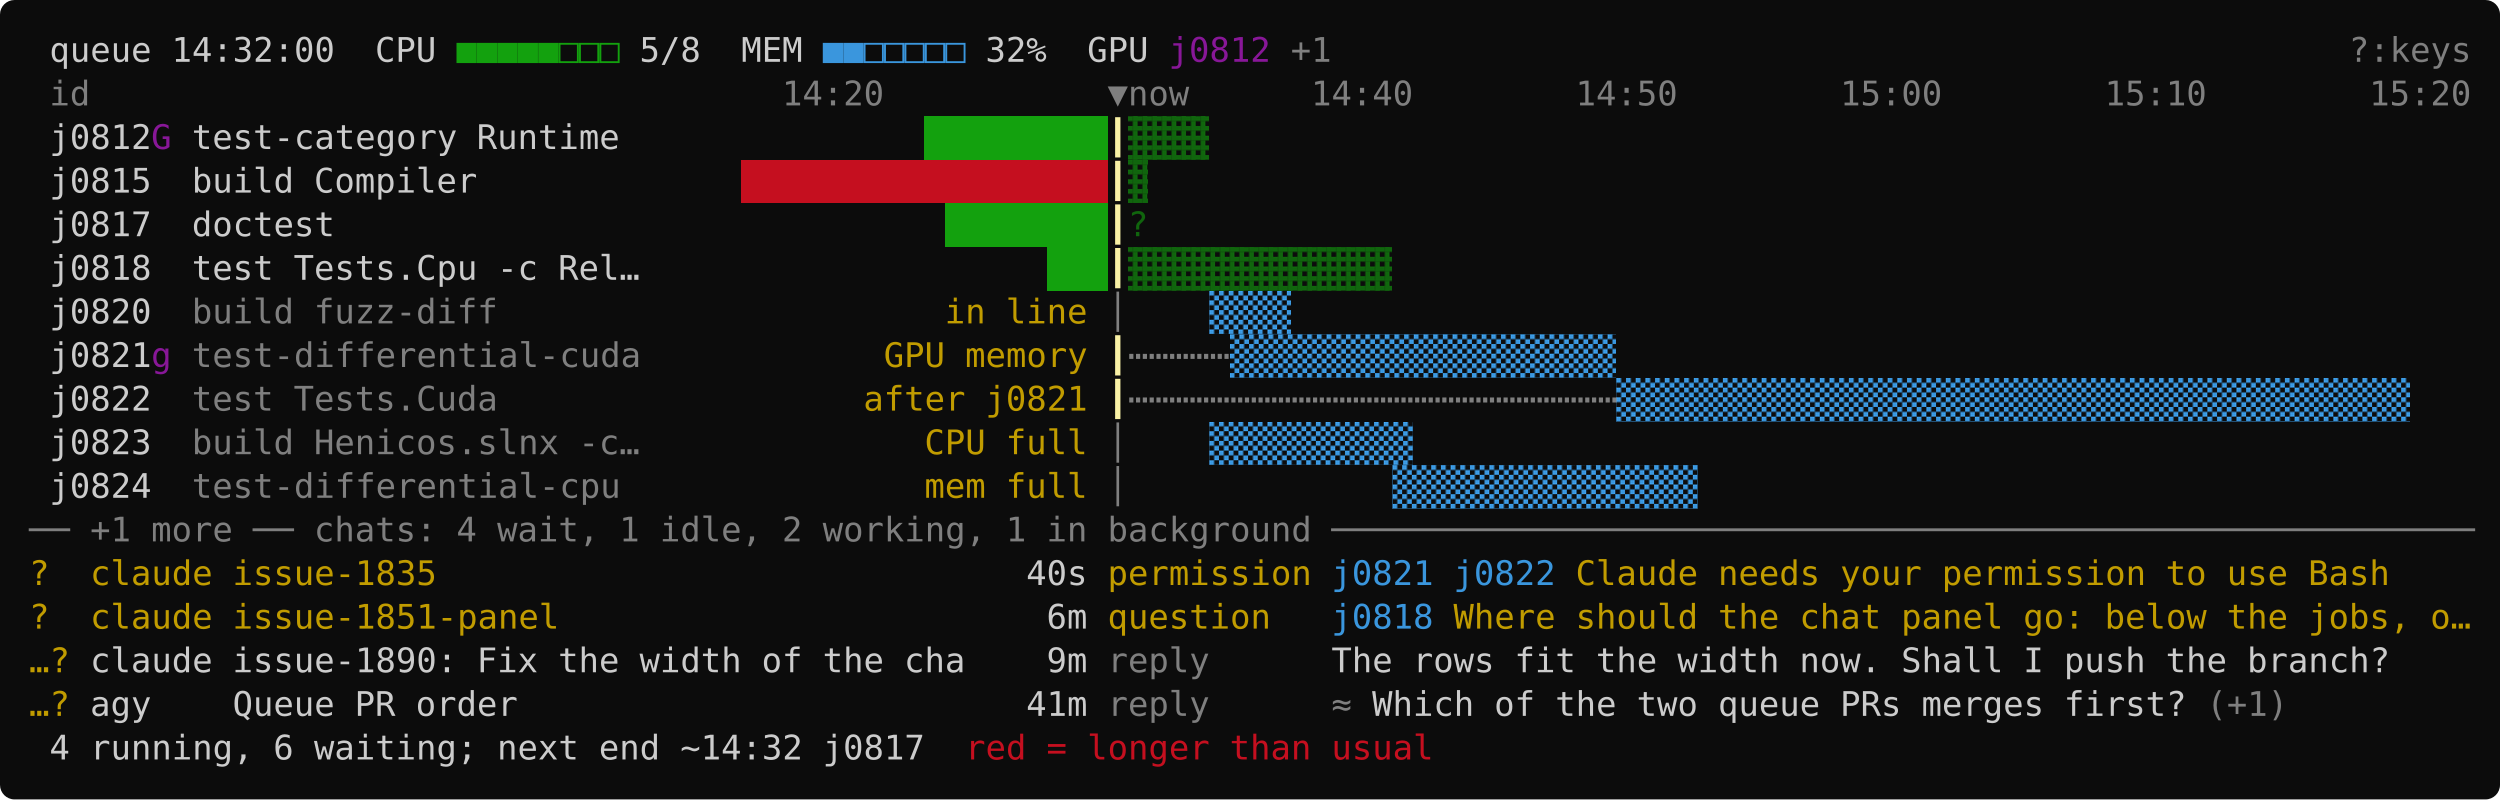
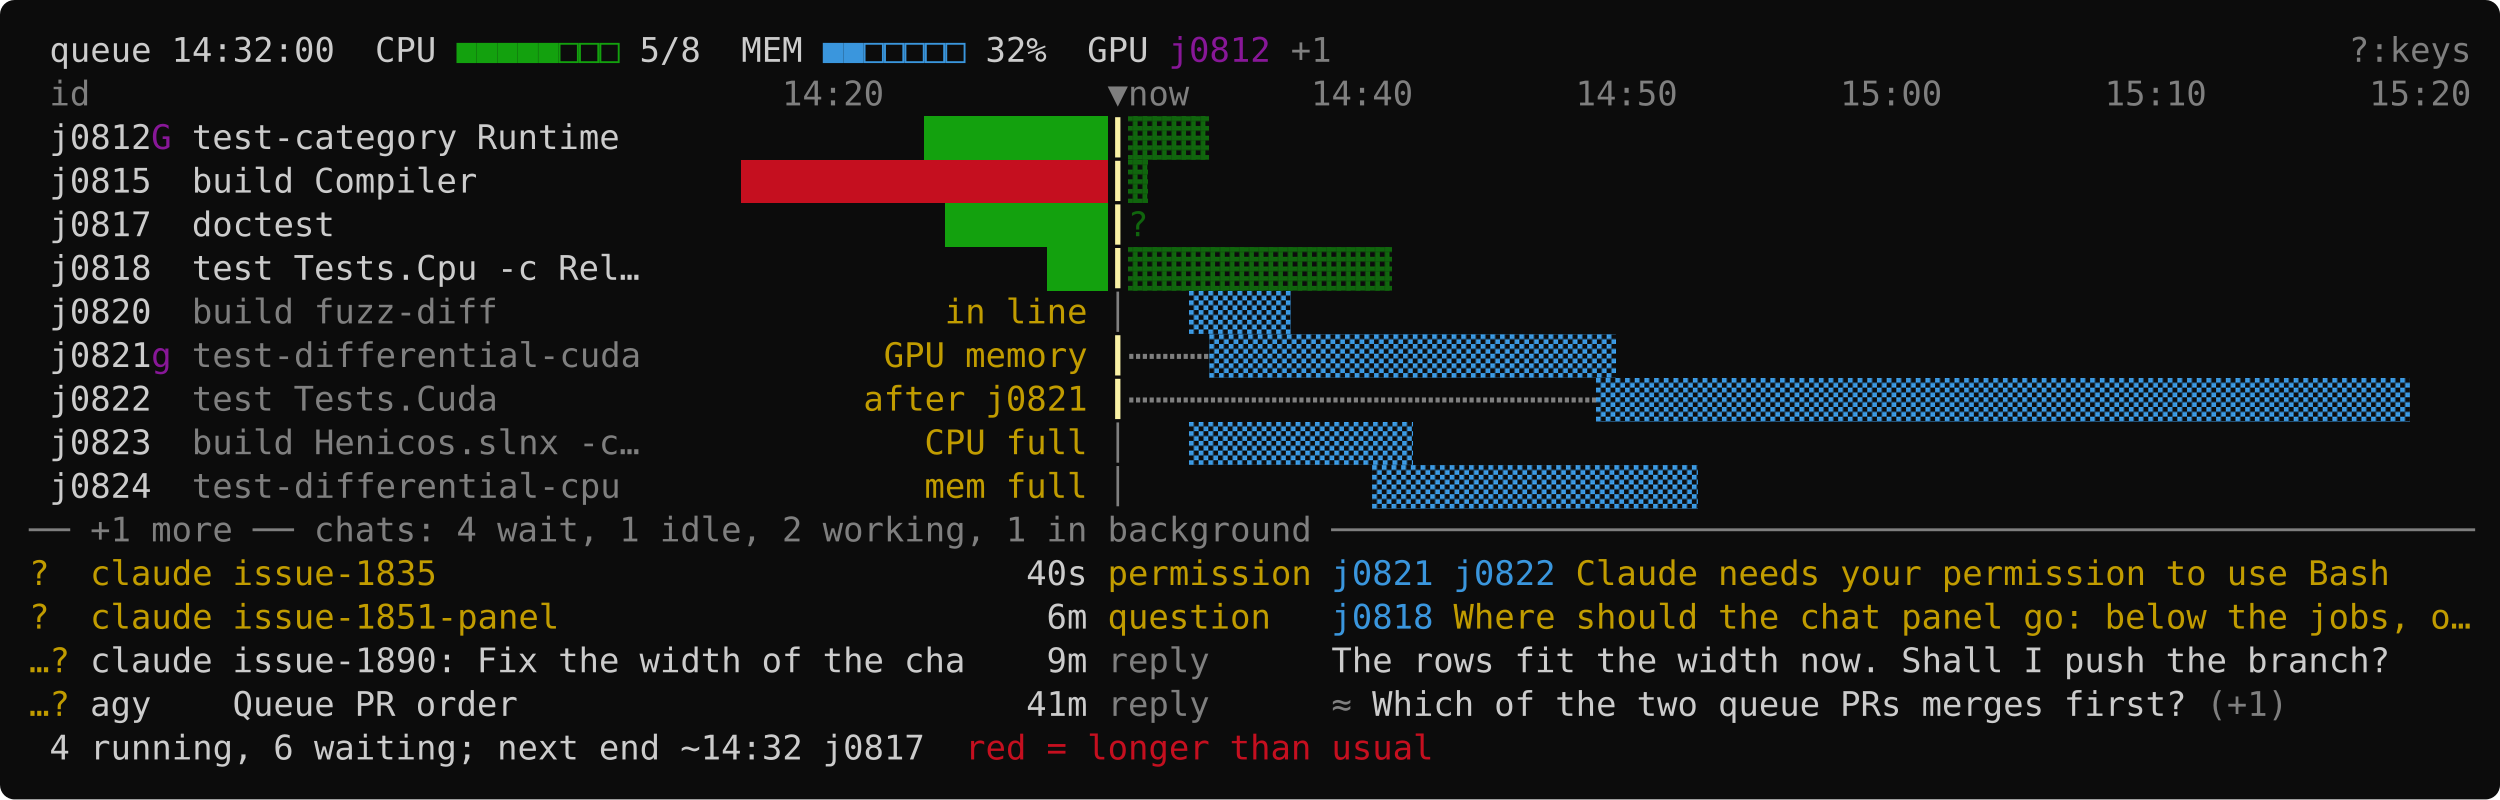
<svg xmlns="http://www.w3.org/2000/svg" width="1032" height="330" viewBox="0 0 1032 330">
  <defs>
    <pattern id="shade0" x="465.6" y="48" width="4" height="4" patternUnits="userSpaceOnUse" fill="#13a10e" fill-opacity="0.6">
      <rect x="0" y="0" width="2" height="2" />
      <rect x="2" y="2" width="2" height="2" />
      <rect x="2" y="0" width="2" height="2" />
    </pattern>
    <pattern id="shade1" x="465.6" y="66" width="4" height="4" patternUnits="userSpaceOnUse" fill="#13a10e" fill-opacity="0.6">
      <rect x="0" y="0" width="2" height="2" />
      <rect x="2" y="2" width="2" height="2" />
      <rect x="2" y="0" width="2" height="2" />
    </pattern>
    <pattern id="shade2" x="465.6" y="102" width="4" height="4" patternUnits="userSpaceOnUse" fill="#13a10e" fill-opacity="0.6">
      <rect x="0" y="0" width="2" height="2" />
      <rect x="2" y="2" width="2" height="2" />
      <rect x="2" y="0" width="2" height="2" />
    </pattern>
-     <pattern id="shade3" x="499.2" y="120" width="4" height="4" patternUnits="userSpaceOnUse" fill="#3a96dd">
-       <rect x="0" y="0" width="2" height="2" />
-       <rect x="2" y="2" width="2" height="2" />
-     </pattern>
-     <pattern id="shade4" x="507.6" y="138" width="4" height="4" patternUnits="userSpaceOnUse" fill="#3a96dd">
-       <rect x="0" y="0" width="2" height="2" />
-       <rect x="2" y="2" width="2" height="2" />
-     </pattern>
-     <pattern id="shade5" x="667.2" y="156" width="4" height="4" patternUnits="userSpaceOnUse" fill="#3a96dd">
-       <rect x="0" y="0" width="2" height="2" />
-       <rect x="2" y="2" width="2" height="2" />
-     </pattern>
-     <pattern id="shade6" x="499.2" y="174" width="4" height="4" patternUnits="userSpaceOnUse" fill="#3a96dd">
-       <rect x="0" y="0" width="2" height="2" />
-       <rect x="2" y="2" width="2" height="2" />
-     </pattern>
-     <pattern id="shade7" x="574.8" y="192" width="4" height="4" patternUnits="userSpaceOnUse" fill="#3a96dd">
+     <pattern id="shade3" x="490.8" y="120" width="4" height="4" patternUnits="userSpaceOnUse" fill="#3a96dd">
+       <rect x="0" y="0" width="2" height="2" />
+       <rect x="2" y="2" width="2" height="2" />
+     </pattern>
+     <pattern id="shade4" x="499.2" y="138" width="4" height="4" patternUnits="userSpaceOnUse" fill="#3a96dd">
+       <rect x="0" y="0" width="2" height="2" />
+       <rect x="2" y="2" width="2" height="2" />
+     </pattern>
+     <pattern id="shade5" x="658.8" y="156" width="4" height="4" patternUnits="userSpaceOnUse" fill="#3a96dd">
+       <rect x="0" y="0" width="2" height="2" />
+       <rect x="2" y="2" width="2" height="2" />
+     </pattern>
+     <pattern id="shade6" x="490.8" y="174" width="4" height="4" patternUnits="userSpaceOnUse" fill="#3a96dd">
+       <rect x="0" y="0" width="2" height="2" />
+       <rect x="2" y="2" width="2" height="2" />
+     </pattern>
+     <pattern id="shade7" x="566.4" y="192" width="4" height="4" patternUnits="userSpaceOnUse" fill="#3a96dd">
      <rect x="0" y="0" width="2" height="2" />
      <rect x="2" y="2" width="2" height="2" />
    </pattern>
  </defs>
  <rect width="100%" height="100%" rx="6" fill="#0c0c0c" />
  <g shape-rendering="crispEdges">
    <rect x="381.6" y="48" width="75.6" height="18" fill="#13a10e" />
    <rect x="465.6" y="48" width="33.6" height="18" fill="url(#shade0)" />
    <rect x="306" y="66" width="151.2" height="18" fill="#c50f1f" />
    <rect x="465.6" y="66" width="8.4" height="18" fill="url(#shade1)" />
    <rect x="390" y="84" width="67.2" height="18" fill="#13a10e" />
    <rect x="432" y="102" width="25.2" height="18" fill="#13a10e" />
    <rect x="465.6" y="102" width="109.2" height="18" fill="url(#shade2)" />
-     <rect x="499.2" y="120" width="33.6" height="18" fill="url(#shade3)" />
-     <rect x="507.6" y="138" width="159.6" height="18" fill="url(#shade4)" />
-     <rect x="667.2" y="156" width="327.6" height="18" fill="url(#shade5)" />
-     <rect x="499.2" y="174" width="84" height="18" fill="url(#shade6)" />
-     <rect x="574.8" y="192" width="126" height="18" fill="url(#shade7)" />
+     <rect x="490.8" y="120" width="42" height="18" fill="url(#shade3)" />
+     <rect x="499.2" y="138" width="168" height="18" fill="url(#shade4)" />
+     <rect x="658.8" y="156" width="336" height="18" fill="url(#shade5)" />
+     <rect x="490.8" y="174" width="92.4" height="18" fill="url(#shade6)" />
+     <rect x="566.4" y="192" width="134.4" height="18" fill="url(#shade7)" />
  </g>
  <g font-family="'Cascadia Mono', 'Cascadia Code', Consolas, ui-monospace, SFMono-Regular, Menlo, 'DejaVu Sans Mono', monospace" font-size="14">
    <text y="25.5">
      <tspan x="20.4" textLength="42" lengthAdjust="spacingAndGlyphs" fill="#cccccc">queue</tspan>
      <tspan x="70.8" textLength="67.2" lengthAdjust="spacingAndGlyphs" fill="#cccccc">14:32:00</tspan>
      <tspan x="154.8" textLength="25.2" lengthAdjust="spacingAndGlyphs" fill="#cccccc">CPU</tspan>
      <tspan x="188.4" textLength="67.2" lengthAdjust="spacingAndGlyphs" fill="#13a10e">■■■■■□□□</tspan>
      <tspan x="264" textLength="25.2" lengthAdjust="spacingAndGlyphs" fill="#cccccc">5/8</tspan>
      <tspan x="306" textLength="25.2" lengthAdjust="spacingAndGlyphs" fill="#cccccc">MEM</tspan>
      <tspan x="339.6" textLength="58.8" lengthAdjust="spacingAndGlyphs" fill="#3a96dd">■■□□□□□</tspan>
      <tspan x="406.8" textLength="25.2" lengthAdjust="spacingAndGlyphs" fill="#cccccc">32%</tspan>
      <tspan x="448.8" textLength="25.2" lengthAdjust="spacingAndGlyphs" fill="#cccccc">GPU</tspan>
      <tspan x="482.4" textLength="42" lengthAdjust="spacingAndGlyphs" fill="#881798">j0812</tspan>
      <tspan x="532.8" textLength="16.8" lengthAdjust="spacingAndGlyphs" fill="#cccccc" fill-opacity="0.6">+1</tspan>
      <tspan x="969.6" textLength="50.4" lengthAdjust="spacingAndGlyphs" fill="#cccccc" fill-opacity="0.6">?:keys</tspan>
    </text>
    <text y="43.5">
      <tspan x="20.4" textLength="16.8" lengthAdjust="spacingAndGlyphs" fill="#cccccc" fill-opacity="0.6">id</tspan>
      <tspan x="322.8" textLength="42" lengthAdjust="spacingAndGlyphs" fill="#cccccc" fill-opacity="0.6">14:20</tspan>
      <tspan x="457.2" textLength="33.6" lengthAdjust="spacingAndGlyphs" fill="#cccccc" fill-opacity="0.6">▼now</tspan>
      <tspan x="541.2" textLength="42" lengthAdjust="spacingAndGlyphs" fill="#cccccc" fill-opacity="0.6">14:40</tspan>
      <tspan x="650.4" textLength="42" lengthAdjust="spacingAndGlyphs" fill="#cccccc" fill-opacity="0.6">14:50</tspan>
      <tspan x="759.6" textLength="42" lengthAdjust="spacingAndGlyphs" fill="#cccccc" fill-opacity="0.6">15:00</tspan>
      <tspan x="868.8" textLength="42" lengthAdjust="spacingAndGlyphs" fill="#cccccc" fill-opacity="0.6">15:10</tspan>
      <tspan x="978" textLength="42" lengthAdjust="spacingAndGlyphs" fill="#cccccc" fill-opacity="0.6">15:20</tspan>
    </text>
    <text y="61.5">
      <tspan x="20.4" textLength="42" lengthAdjust="spacingAndGlyphs" fill="#cccccc">j0812</tspan>
      <tspan x="62.4" textLength="8.4" lengthAdjust="spacingAndGlyphs" fill="#881798">G</tspan>
      <tspan x="79.2" textLength="109.2" lengthAdjust="spacingAndGlyphs" fill="#cccccc">test-category</tspan>
      <tspan x="196.8" textLength="58.8" lengthAdjust="spacingAndGlyphs" fill="#cccccc">Runtime</tspan>
      <tspan x="457.2" textLength="8.4" lengthAdjust="spacingAndGlyphs" fill="#f9f1a5">┃</tspan>
    </text>
    <text y="79.5">
      <tspan x="20.4" textLength="42" lengthAdjust="spacingAndGlyphs" fill="#cccccc">j0815</tspan>
      <tspan x="79.2" textLength="42" lengthAdjust="spacingAndGlyphs" fill="#cccccc">build</tspan>
      <tspan x="129.6" textLength="67.2" lengthAdjust="spacingAndGlyphs" fill="#cccccc">Compiler</tspan>
      <tspan x="457.2" textLength="8.4" lengthAdjust="spacingAndGlyphs" fill="#f9f1a5">┃</tspan>
    </text>
    <text y="97.5">
      <tspan x="20.4" textLength="42" lengthAdjust="spacingAndGlyphs" fill="#cccccc">j0817</tspan>
      <tspan x="79.2" textLength="58.8" lengthAdjust="spacingAndGlyphs" fill="#cccccc">doctest</tspan>
      <tspan x="457.2" textLength="8.4" lengthAdjust="spacingAndGlyphs" fill="#f9f1a5">┃</tspan>
      <tspan x="465.6" textLength="8.4" lengthAdjust="spacingAndGlyphs" fill="#13a10e" fill-opacity="0.6">?</tspan>
    </text>
    <text y="115.5">
      <tspan x="20.4" textLength="42" lengthAdjust="spacingAndGlyphs" fill="#cccccc">j0818</tspan>
      <tspan x="79.2" textLength="33.6" lengthAdjust="spacingAndGlyphs" fill="#cccccc">test</tspan>
      <tspan x="121.2" textLength="75.6" lengthAdjust="spacingAndGlyphs" fill="#cccccc">Tests.Cpu</tspan>
      <tspan x="205.2" textLength="16.8" lengthAdjust="spacingAndGlyphs" fill="#cccccc">-c</tspan>
      <tspan x="230.4" textLength="33.6" lengthAdjust="spacingAndGlyphs" fill="#cccccc">Rel…</tspan>
      <tspan x="457.2" textLength="8.4" lengthAdjust="spacingAndGlyphs" fill="#f9f1a5">┃</tspan>
    </text>
    <text y="133.5">
      <tspan x="20.4" textLength="42" lengthAdjust="spacingAndGlyphs" fill="#cccccc">j0820</tspan>
      <tspan x="79.2" textLength="42" lengthAdjust="spacingAndGlyphs" fill="#cccccc" fill-opacity="0.6">build</tspan>
      <tspan x="129.6" textLength="75.6" lengthAdjust="spacingAndGlyphs" fill="#cccccc" fill-opacity="0.6">fuzz-diff</tspan>
      <tspan x="390" textLength="16.8" lengthAdjust="spacingAndGlyphs" fill="#c19c00">in</tspan>
      <tspan x="415.2" textLength="33.6" lengthAdjust="spacingAndGlyphs" fill="#c19c00">line</tspan>
      <tspan x="457.2" textLength="8.4" lengthAdjust="spacingAndGlyphs" fill="#cccccc" fill-opacity="0.6">│</tspan>
    </text>
    <text y="151.5">
      <tspan x="20.4" textLength="42" lengthAdjust="spacingAndGlyphs" fill="#cccccc">j0821</tspan>
      <tspan x="62.4" textLength="8.4" lengthAdjust="spacingAndGlyphs" fill="#881798">g</tspan>
      <tspan x="79.2" textLength="184.8" lengthAdjust="spacingAndGlyphs" fill="#cccccc" fill-opacity="0.6">test-differential-cuda</tspan>
      <tspan x="364.8" textLength="25.2" lengthAdjust="spacingAndGlyphs" fill="#c19c00">GPU</tspan>
      <tspan x="398.4" textLength="50.4" lengthAdjust="spacingAndGlyphs" fill="#c19c00">memory</tspan>
      <tspan x="457.2" textLength="8.4" lengthAdjust="spacingAndGlyphs" fill="#f9f1a5">┃</tspan>
-       <tspan x="465.6" textLength="42" lengthAdjust="spacingAndGlyphs" fill="#cccccc" fill-opacity="0.6">⋯⋯⋯⋯⋯</tspan>
+       <tspan x="465.6" textLength="33.6" lengthAdjust="spacingAndGlyphs" fill="#cccccc" fill-opacity="0.6">⋯⋯⋯⋯</tspan>
    </text>
    <text y="169.5">
      <tspan x="20.4" textLength="42" lengthAdjust="spacingAndGlyphs" fill="#cccccc">j0822</tspan>
      <tspan x="79.2" textLength="33.6" lengthAdjust="spacingAndGlyphs" fill="#cccccc" fill-opacity="0.6">test</tspan>
      <tspan x="121.2" textLength="84" lengthAdjust="spacingAndGlyphs" fill="#cccccc" fill-opacity="0.6">Tests.Cuda</tspan>
      <tspan x="356.4" textLength="42" lengthAdjust="spacingAndGlyphs" fill="#c19c00">after</tspan>
      <tspan x="406.8" textLength="42" lengthAdjust="spacingAndGlyphs" fill="#c19c00">j0821</tspan>
      <tspan x="457.2" textLength="8.4" lengthAdjust="spacingAndGlyphs" fill="#f9f1a5">┃</tspan>
-       <tspan x="465.6" textLength="201.6" lengthAdjust="spacingAndGlyphs" fill="#cccccc" fill-opacity="0.6">⋯⋯⋯⋯⋯⋯⋯⋯⋯⋯⋯⋯⋯⋯⋯⋯⋯⋯⋯⋯⋯⋯⋯⋯</tspan>
+       <tspan x="465.6" textLength="193.2" lengthAdjust="spacingAndGlyphs" fill="#cccccc" fill-opacity="0.6">⋯⋯⋯⋯⋯⋯⋯⋯⋯⋯⋯⋯⋯⋯⋯⋯⋯⋯⋯⋯⋯⋯⋯</tspan>
    </text>
    <text y="187.5">
      <tspan x="20.4" textLength="42" lengthAdjust="spacingAndGlyphs" fill="#cccccc">j0823</tspan>
      <tspan x="79.2" textLength="42" lengthAdjust="spacingAndGlyphs" fill="#cccccc" fill-opacity="0.6">build</tspan>
      <tspan x="129.6" textLength="100.8" lengthAdjust="spacingAndGlyphs" fill="#cccccc" fill-opacity="0.6">Henicos.slnx</tspan>
      <tspan x="238.8" textLength="25.2" lengthAdjust="spacingAndGlyphs" fill="#cccccc" fill-opacity="0.6">-c…</tspan>
      <tspan x="381.6" textLength="25.2" lengthAdjust="spacingAndGlyphs" fill="#c19c00">CPU</tspan>
      <tspan x="415.2" textLength="33.6" lengthAdjust="spacingAndGlyphs" fill="#c19c00">full</tspan>
      <tspan x="457.2" textLength="8.4" lengthAdjust="spacingAndGlyphs" fill="#cccccc" fill-opacity="0.6">│</tspan>
    </text>
    <text y="205.5">
      <tspan x="20.4" textLength="42" lengthAdjust="spacingAndGlyphs" fill="#cccccc">j0824</tspan>
      <tspan x="79.2" textLength="176.4" lengthAdjust="spacingAndGlyphs" fill="#cccccc" fill-opacity="0.6">test-differential-cpu</tspan>
      <tspan x="381.6" textLength="25.2" lengthAdjust="spacingAndGlyphs" fill="#c19c00">mem</tspan>
      <tspan x="415.2" textLength="33.6" lengthAdjust="spacingAndGlyphs" fill="#c19c00">full</tspan>
      <tspan x="457.2" textLength="8.4" lengthAdjust="spacingAndGlyphs" fill="#cccccc" fill-opacity="0.6">│</tspan>
    </text>
    <text y="223.5">
      <tspan x="12" textLength="16.8" lengthAdjust="spacingAndGlyphs" fill="#cccccc" fill-opacity="0.6">──</tspan>
      <tspan x="37.2" textLength="16.8" lengthAdjust="spacingAndGlyphs" fill="#cccccc" fill-opacity="0.6">+1</tspan>
      <tspan x="62.4" textLength="33.6" lengthAdjust="spacingAndGlyphs" fill="#cccccc" fill-opacity="0.6">more</tspan>
      <tspan x="104.4" textLength="16.8" lengthAdjust="spacingAndGlyphs" fill="#cccccc" fill-opacity="0.6">──</tspan>
      <tspan x="129.6" textLength="50.4" lengthAdjust="spacingAndGlyphs" fill="#cccccc" fill-opacity="0.6">chats:</tspan>
      <tspan x="188.4" textLength="8.4" lengthAdjust="spacingAndGlyphs" fill="#cccccc" fill-opacity="0.6">4</tspan>
      <tspan x="205.2" textLength="42" lengthAdjust="spacingAndGlyphs" fill="#cccccc" fill-opacity="0.6">wait,</tspan>
      <tspan x="255.6" textLength="8.4" lengthAdjust="spacingAndGlyphs" fill="#cccccc" fill-opacity="0.6">1</tspan>
      <tspan x="272.4" textLength="42" lengthAdjust="spacingAndGlyphs" fill="#cccccc" fill-opacity="0.6">idle,</tspan>
      <tspan x="322.8" textLength="8.4" lengthAdjust="spacingAndGlyphs" fill="#cccccc" fill-opacity="0.6">2</tspan>
      <tspan x="339.6" textLength="67.2" lengthAdjust="spacingAndGlyphs" fill="#cccccc" fill-opacity="0.6">working,</tspan>
      <tspan x="415.2" textLength="8.4" lengthAdjust="spacingAndGlyphs" fill="#cccccc" fill-opacity="0.6">1</tspan>
      <tspan x="432" textLength="16.8" lengthAdjust="spacingAndGlyphs" fill="#cccccc" fill-opacity="0.6">in</tspan>
      <tspan x="457.2" textLength="84" lengthAdjust="spacingAndGlyphs" fill="#cccccc" fill-opacity="0.6">background</tspan>
      <tspan x="549.6" textLength="470.4" lengthAdjust="spacingAndGlyphs" fill="#cccccc" fill-opacity="0.6">────────────────────────────────────────────────────────</tspan>
    </text>
    <text y="241.5">
      <tspan x="12" textLength="8.4" lengthAdjust="spacingAndGlyphs" fill="#c19c00">?</tspan>
      <tspan x="37.2" textLength="50.4" lengthAdjust="spacingAndGlyphs" fill="#c19c00">claude</tspan>
      <tspan x="96" textLength="84" lengthAdjust="spacingAndGlyphs" fill="#c19c00">issue-1835</tspan>
      <tspan x="423.6" textLength="25.2" lengthAdjust="spacingAndGlyphs" fill="#cccccc">40s</tspan>
      <tspan x="457.2" textLength="84" lengthAdjust="spacingAndGlyphs" fill="#c19c00">permission</tspan>
      <tspan x="549.6" textLength="42" lengthAdjust="spacingAndGlyphs" fill="#3a96dd">j0821</tspan>
      <tspan x="600" textLength="42" lengthAdjust="spacingAndGlyphs" fill="#3a96dd">j0822</tspan>
      <tspan x="650.4" textLength="50.4" lengthAdjust="spacingAndGlyphs" fill="#c19c00">Claude</tspan>
      <tspan x="709.2" textLength="42" lengthAdjust="spacingAndGlyphs" fill="#c19c00">needs</tspan>
      <tspan x="759.6" textLength="33.6" lengthAdjust="spacingAndGlyphs" fill="#c19c00">your</tspan>
      <tspan x="801.6" textLength="84" lengthAdjust="spacingAndGlyphs" fill="#c19c00">permission</tspan>
      <tspan x="894" textLength="16.8" lengthAdjust="spacingAndGlyphs" fill="#c19c00">to</tspan>
      <tspan x="919.2" textLength="25.2" lengthAdjust="spacingAndGlyphs" fill="#c19c00">use</tspan>
      <tspan x="952.8" textLength="33.6" lengthAdjust="spacingAndGlyphs" fill="#c19c00">Bash</tspan>
    </text>
    <text y="259.5">
      <tspan x="12" textLength="8.4" lengthAdjust="spacingAndGlyphs" fill="#c19c00">?</tspan>
      <tspan x="37.2" textLength="50.4" lengthAdjust="spacingAndGlyphs" fill="#c19c00">claude</tspan>
      <tspan x="96" textLength="134.4" lengthAdjust="spacingAndGlyphs" fill="#c19c00">issue-1851-panel</tspan>
      <tspan x="432" textLength="16.8" lengthAdjust="spacingAndGlyphs" fill="#cccccc">6m</tspan>
      <tspan x="457.2" textLength="67.2" lengthAdjust="spacingAndGlyphs" fill="#c19c00">question</tspan>
      <tspan x="549.6" textLength="42" lengthAdjust="spacingAndGlyphs" fill="#3a96dd">j0818</tspan>
      <tspan x="600" textLength="42" lengthAdjust="spacingAndGlyphs" fill="#c19c00">Where</tspan>
      <tspan x="650.4" textLength="50.4" lengthAdjust="spacingAndGlyphs" fill="#c19c00">should</tspan>
      <tspan x="709.2" textLength="25.2" lengthAdjust="spacingAndGlyphs" fill="#c19c00">the</tspan>
      <tspan x="742.8" textLength="33.6" lengthAdjust="spacingAndGlyphs" fill="#c19c00">chat</tspan>
      <tspan x="784.8" textLength="42" lengthAdjust="spacingAndGlyphs" fill="#c19c00">panel</tspan>
      <tspan x="835.2" textLength="25.2" lengthAdjust="spacingAndGlyphs" fill="#c19c00">go:</tspan>
      <tspan x="868.8" textLength="42" lengthAdjust="spacingAndGlyphs" fill="#c19c00">below</tspan>
      <tspan x="919.2" textLength="25.2" lengthAdjust="spacingAndGlyphs" fill="#c19c00">the</tspan>
      <tspan x="952.8" textLength="42" lengthAdjust="spacingAndGlyphs" fill="#c19c00">jobs,</tspan>
      <tspan x="1003.2" textLength="16.8" lengthAdjust="spacingAndGlyphs" fill="#c19c00">o…</tspan>
    </text>
    <text y="277.5">
      <tspan x="12" textLength="16.8" lengthAdjust="spacingAndGlyphs" fill="#c19c00">…?</tspan>
      <tspan x="37.2" textLength="50.4" lengthAdjust="spacingAndGlyphs" fill="#cccccc">claude</tspan>
      <tspan x="96" textLength="92.4" lengthAdjust="spacingAndGlyphs" fill="#cccccc">issue-1890:</tspan>
      <tspan x="196.8" textLength="25.2" lengthAdjust="spacingAndGlyphs" fill="#cccccc">Fix</tspan>
      <tspan x="230.4" textLength="25.2" lengthAdjust="spacingAndGlyphs" fill="#cccccc">the</tspan>
      <tspan x="264" textLength="42" lengthAdjust="spacingAndGlyphs" fill="#cccccc">width</tspan>
      <tspan x="314.4" textLength="16.8" lengthAdjust="spacingAndGlyphs" fill="#cccccc">of</tspan>
      <tspan x="339.6" textLength="25.2" lengthAdjust="spacingAndGlyphs" fill="#cccccc">the</tspan>
      <tspan x="373.2" textLength="25.2" lengthAdjust="spacingAndGlyphs" fill="#cccccc">cha</tspan>
      <tspan x="432" textLength="16.8" lengthAdjust="spacingAndGlyphs" fill="#cccccc">9m</tspan>
      <tspan x="457.2" textLength="42" lengthAdjust="spacingAndGlyphs" fill="#cccccc" fill-opacity="0.6">reply</tspan>
      <tspan x="549.6" textLength="25.2" lengthAdjust="spacingAndGlyphs" fill="#cccccc">The</tspan>
      <tspan x="583.2" textLength="33.6" lengthAdjust="spacingAndGlyphs" fill="#cccccc">rows</tspan>
      <tspan x="625.2" textLength="25.2" lengthAdjust="spacingAndGlyphs" fill="#cccccc">fit</tspan>
      <tspan x="658.8" textLength="25.2" lengthAdjust="spacingAndGlyphs" fill="#cccccc">the</tspan>
      <tspan x="692.4" textLength="42" lengthAdjust="spacingAndGlyphs" fill="#cccccc">width</tspan>
      <tspan x="742.8" textLength="33.6" lengthAdjust="spacingAndGlyphs" fill="#cccccc">now.</tspan>
      <tspan x="784.8" textLength="42" lengthAdjust="spacingAndGlyphs" fill="#cccccc">Shall</tspan>
      <tspan x="835.2" textLength="8.4" lengthAdjust="spacingAndGlyphs" fill="#cccccc">I</tspan>
      <tspan x="852" textLength="33.6" lengthAdjust="spacingAndGlyphs" fill="#cccccc">push</tspan>
      <tspan x="894" textLength="25.2" lengthAdjust="spacingAndGlyphs" fill="#cccccc">the</tspan>
      <tspan x="927.6" textLength="58.8" lengthAdjust="spacingAndGlyphs" fill="#cccccc">branch?</tspan>
    </text>
    <text y="295.5">
      <tspan x="12" textLength="16.8" lengthAdjust="spacingAndGlyphs" fill="#c19c00">…?</tspan>
      <tspan x="37.2" textLength="25.2" lengthAdjust="spacingAndGlyphs" fill="#cccccc">agy</tspan>
      <tspan x="96" textLength="42" lengthAdjust="spacingAndGlyphs" fill="#cccccc">Queue</tspan>
      <tspan x="146.4" textLength="16.8" lengthAdjust="spacingAndGlyphs" fill="#cccccc">PR</tspan>
      <tspan x="171.6" textLength="42" lengthAdjust="spacingAndGlyphs" fill="#cccccc">order</tspan>
      <tspan x="423.6" textLength="25.2" lengthAdjust="spacingAndGlyphs" fill="#cccccc">41m</tspan>
      <tspan x="457.2" textLength="42" lengthAdjust="spacingAndGlyphs" fill="#cccccc" fill-opacity="0.6">reply</tspan>
      <tspan x="549.6" textLength="8.4" lengthAdjust="spacingAndGlyphs" fill="#cccccc" fill-opacity="0.6">≈</tspan>
      <tspan x="566.4" textLength="42" lengthAdjust="spacingAndGlyphs" fill="#cccccc">Which</tspan>
      <tspan x="616.8" textLength="16.8" lengthAdjust="spacingAndGlyphs" fill="#cccccc">of</tspan>
      <tspan x="642" textLength="25.2" lengthAdjust="spacingAndGlyphs" fill="#cccccc">the</tspan>
      <tspan x="675.6" textLength="25.2" lengthAdjust="spacingAndGlyphs" fill="#cccccc">two</tspan>
      <tspan x="709.2" textLength="42" lengthAdjust="spacingAndGlyphs" fill="#cccccc">queue</tspan>
      <tspan x="759.6" textLength="25.2" lengthAdjust="spacingAndGlyphs" fill="#cccccc">PRs</tspan>
      <tspan x="793.2" textLength="50.4" lengthAdjust="spacingAndGlyphs" fill="#cccccc">merges</tspan>
      <tspan x="852" textLength="50.4" lengthAdjust="spacingAndGlyphs" fill="#cccccc">first?</tspan>
      <tspan x="910.8" textLength="33.6" lengthAdjust="spacingAndGlyphs" fill="#cccccc" fill-opacity="0.6">(+1)</tspan>
    </text>
    <text y="313.5">
      <tspan x="20.4" textLength="8.4" lengthAdjust="spacingAndGlyphs" fill="#cccccc">4</tspan>
      <tspan x="37.2" textLength="67.2" lengthAdjust="spacingAndGlyphs" fill="#cccccc">running,</tspan>
      <tspan x="112.8" textLength="8.4" lengthAdjust="spacingAndGlyphs" fill="#cccccc">6</tspan>
      <tspan x="129.6" textLength="67.2" lengthAdjust="spacingAndGlyphs" fill="#cccccc">waiting;</tspan>
      <tspan x="205.2" textLength="33.6" lengthAdjust="spacingAndGlyphs" fill="#cccccc">next</tspan>
      <tspan x="247.2" textLength="25.2" lengthAdjust="spacingAndGlyphs" fill="#cccccc">end</tspan>
      <tspan x="280.8" textLength="50.4" lengthAdjust="spacingAndGlyphs" fill="#cccccc">~14:32</tspan>
      <tspan x="339.6" textLength="42" lengthAdjust="spacingAndGlyphs" fill="#cccccc">j0817</tspan>
      <tspan x="398.4" textLength="25.2" lengthAdjust="spacingAndGlyphs" fill="#c50f1f">red</tspan>
      <tspan x="432" textLength="8.4" lengthAdjust="spacingAndGlyphs" fill="#c50f1f">=</tspan>
      <tspan x="448.8" textLength="50.4" lengthAdjust="spacingAndGlyphs" fill="#c50f1f">longer</tspan>
      <tspan x="507.6" textLength="33.6" lengthAdjust="spacingAndGlyphs" fill="#c50f1f">than</tspan>
      <tspan x="549.6" textLength="42" lengthAdjust="spacingAndGlyphs" fill="#c50f1f">usual</tspan>
    </text>
  </g>
</svg>
